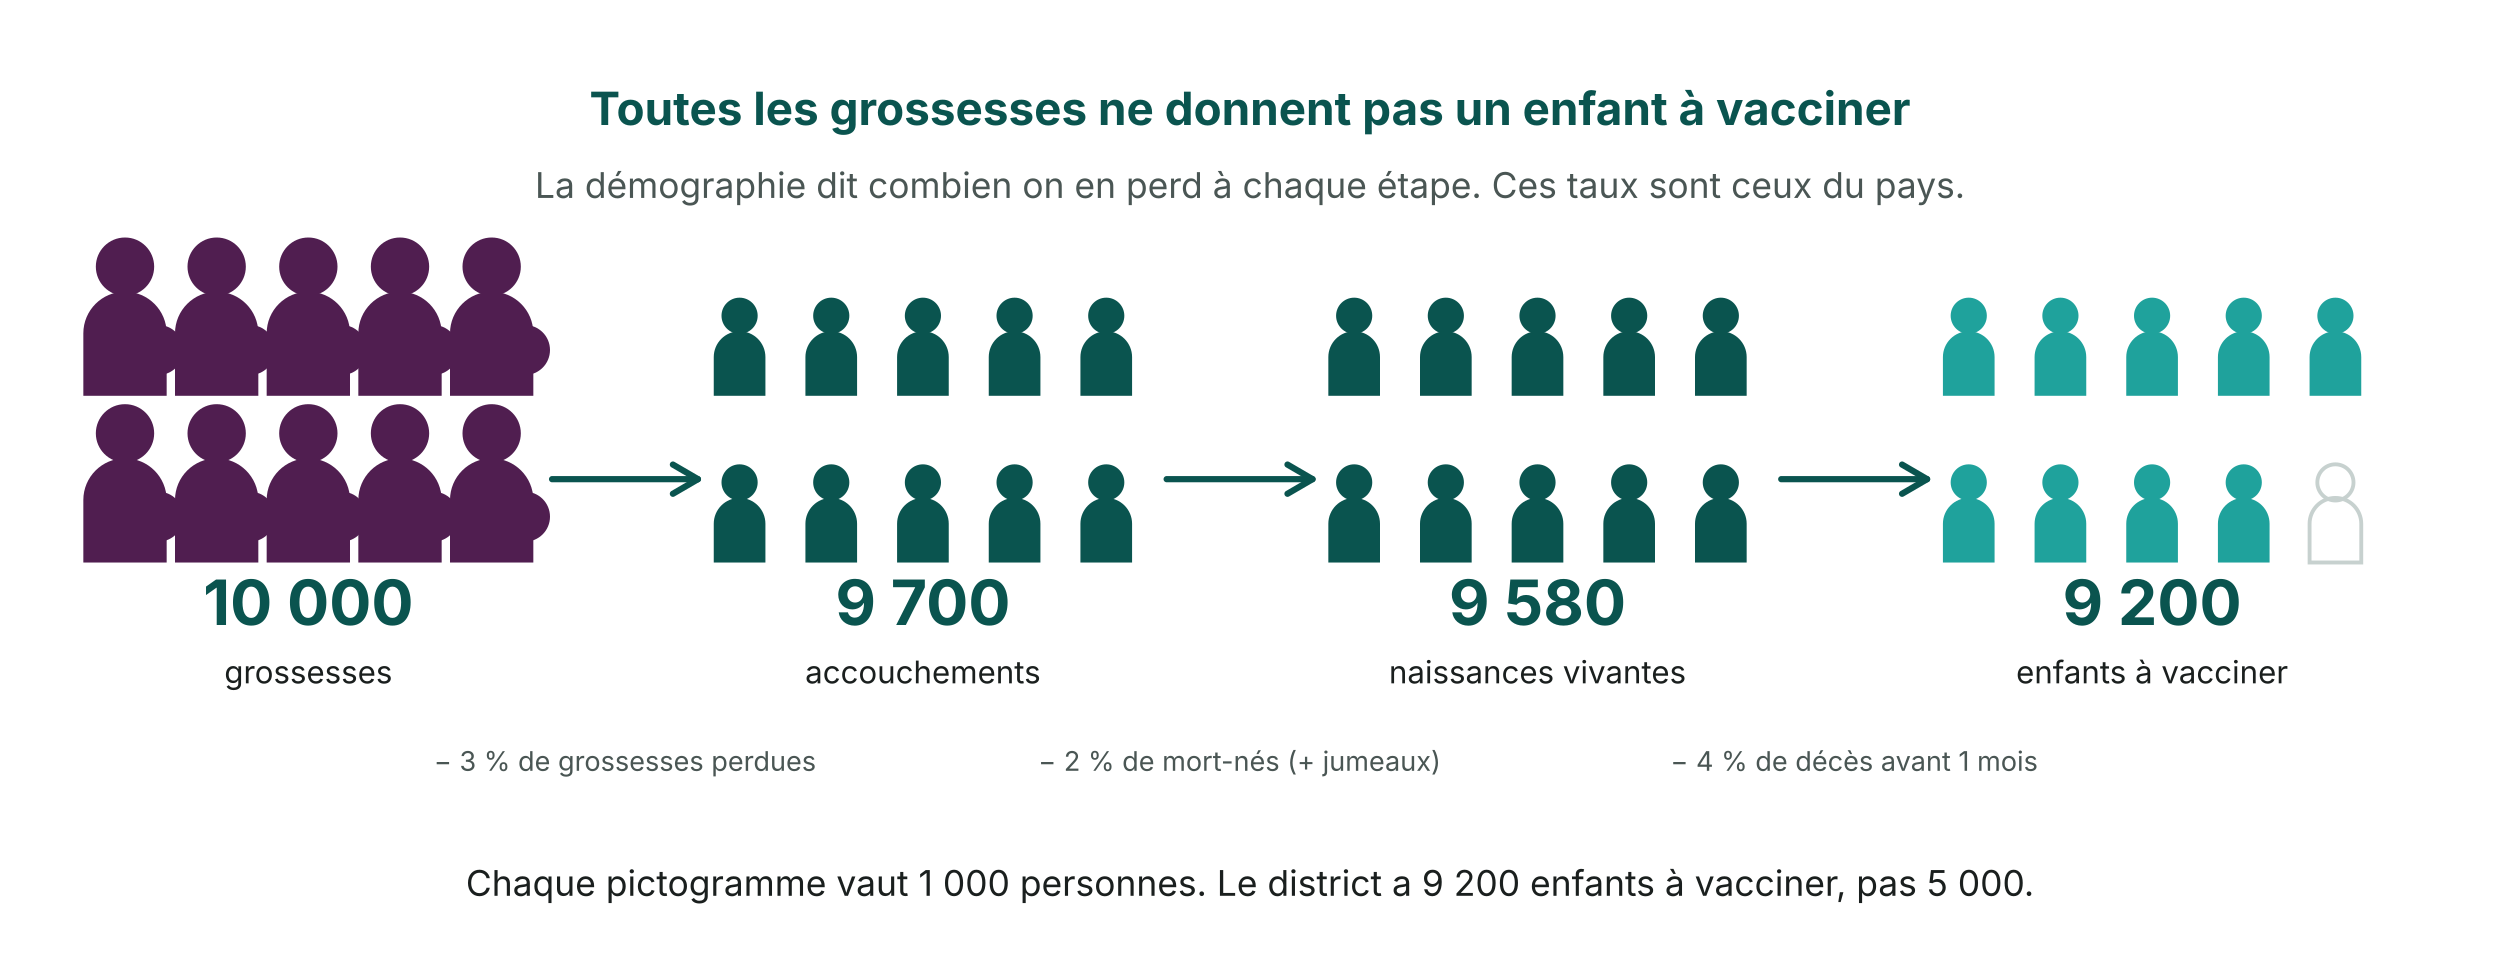
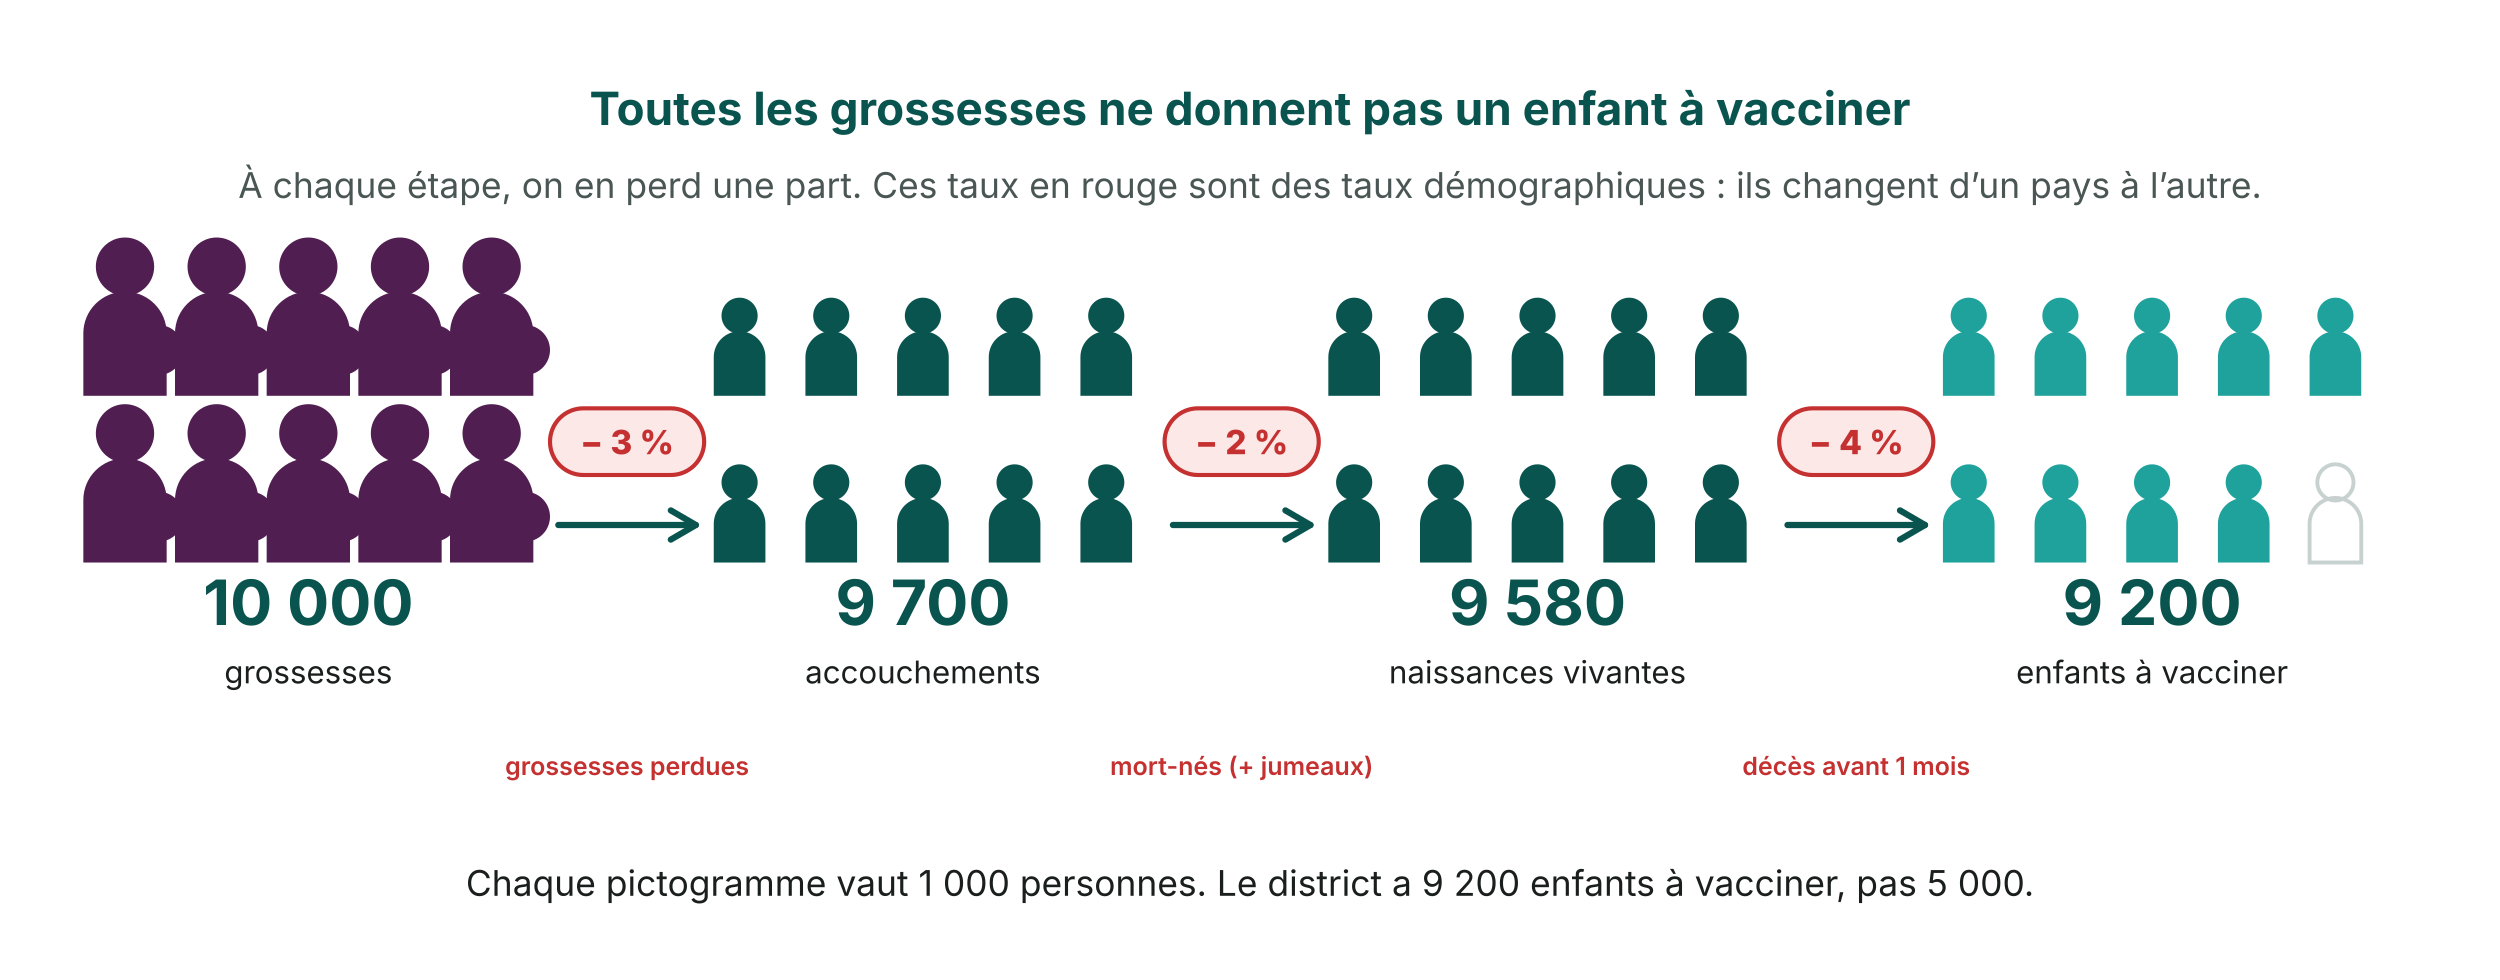
<svg xmlns="http://www.w3.org/2000/svg" viewBox="0 0 1200 470" font-family="Inter, -apple-system, 'Segoe UI', Roboto, sans-serif">
  <circle cx="60" cy="128" r="14" fill="#501E50" />
  <path d="M40,190 v-30 a20,20 0 0 1 40,0 v30 z" fill="#501E50" />
  <circle cx="76" cy="168" r="12" fill="#501E50" />
  <circle cx="104" cy="128" r="14" fill="#501E50" />
  <path d="M84,190 v-30 a20,20 0 0 1 40,0 v30 z" fill="#501E50" />
  <circle cx="120" cy="168" r="12" fill="#501E50" />
  <circle cx="148" cy="128" r="14" fill="#501E50" />
  <path d="M128,190 v-30 a20,20 0 0 1 40,0 v30 z" fill="#501E50" />
  <circle cx="164" cy="168" r="12" fill="#501E50" />
  <circle cx="192" cy="128" r="14" fill="#501E50" />
  <path d="M172,190 v-30 a20,20 0 0 1 40,0 v30 z" fill="#501E50" />
  <circle cx="208" cy="168" r="12" fill="#501E50" />
  <circle cx="236" cy="128" r="14" fill="#501E50" />
  <path d="M216,190 v-30 a20,20 0 0 1 40,0 v30 z" fill="#501E50" />
  <circle cx="252" cy="168" r="12" fill="#501E50" />
  <circle cx="60" cy="208" r="14" fill="#501E50" />
  <path d="M40,270 v-30 a20,20 0 0 1 40,0 v30 z" fill="#501E50" />
  <circle cx="76" cy="248" r="12" fill="#501E50" />
  <circle cx="104" cy="208" r="14" fill="#501E50" />
  <path d="M84,270 v-30 a20,20 0 0 1 40,0 v30 z" fill="#501E50" />
  <circle cx="120" cy="248" r="12" fill="#501E50" />
  <circle cx="148" cy="208" r="14" fill="#501E50" />
  <path d="M128,270 v-30 a20,20 0 0 1 40,0 v30 z" fill="#501E50" />
  <circle cx="164" cy="248" r="12" fill="#501E50" />
  <circle cx="192" cy="208" r="14" fill="#501E50" />
  <path d="M172,270 v-30 a20,20 0 0 1 40,0 v30 z" fill="#501E50" />
  <circle cx="208" cy="248" r="12" fill="#501E50" />
  <circle cx="236" cy="208" r="14" fill="#501E50" />
  <path d="M216,270 v-30 a20,20 0 0 1 40,0 v30 z" fill="#501E50" />
  <circle cx="252" cy="248" r="12" fill="#501E50" />
  <text x="148" y="300" text-anchor="middle" font-size="30" font-weight="700" fill="#0A544F">10 000</text>
  <text x="148" y="328" text-anchor="middle" font-size="15" font-weight="400" fill="#1A1F1E">grossesses</text>
-   <line x1="265" y1="230" x2="335" y2="230" stroke="#0A544F" stroke-width="3" stroke-linecap="round" />
-   <polyline points="323,237 335,230 323,223" fill="none" stroke="#0A544F" stroke-width="3" stroke-linecap="round" stroke-linejoin="round" />
-   <text x="300" y="370" text-anchor="middle" font-size="13" font-weight="400" fill="#4A5654">− 3 % de grossesses perdues</text>
+   <rect x="264" y="196" width="74" height="32" rx="16" fill="#FDE8E8" stroke="#C53030" stroke-width="2" />
+   <text x="301" y="218" text-anchor="middle" font-size="16" font-weight="800" fill="#C53030">− 3 %</text>
+   <line x1="268" y1="252" x2="334" y2="252" stroke="#0A544F" stroke-width="3" stroke-linecap="round" />
+   <polyline points="322,259 334,252 322,245" fill="none" stroke="#0A544F" stroke-width="3" stroke-linecap="round" stroke-linejoin="round" />
+   <text x="301" y="372" text-anchor="middle" font-size="12" font-weight="600" fill="#C53030">grossesses perdues</text>
  <circle cx="355" cy="151.56" r="8.68" fill="#0A544F" />
  <path d="M342.6,190 v-18.6 a12.4,12.4 0 0 1 24.8,0 v18.6 z" fill="#0A544F" />
  <circle cx="399" cy="151.56" r="8.68" fill="#0A544F" />
  <path d="M386.6,190 v-18.6 a12.4,12.4 0 0 1 24.8,0 v18.6 z" fill="#0A544F" />
  <circle cx="443" cy="151.56" r="8.68" fill="#0A544F" />
  <path d="M430.6,190 v-18.6 a12.4,12.4 0 0 1 24.8,0 v18.6 z" fill="#0A544F" />
  <circle cx="487" cy="151.56" r="8.68" fill="#0A544F" />
  <path d="M474.6,190 v-18.6 a12.4,12.4 0 0 1 24.8,0 v18.6 z" fill="#0A544F" />
  <circle cx="531" cy="151.56" r="8.68" fill="#0A544F" />
  <path d="M518.6,190 v-18.6 a12.4,12.4 0 0 1 24.8,0 v18.6 z" fill="#0A544F" />
  <circle cx="355" cy="231.56" r="8.68" fill="#0A544F" />
  <path d="M342.6,270 v-18.6 a12.4,12.4 0 0 1 24.8,0 v18.6 z" fill="#0A544F" />
  <circle cx="399" cy="231.56" r="8.68" fill="#0A544F" />
  <path d="M386.6,270 v-18.6 a12.4,12.4 0 0 1 24.8,0 v18.6 z" fill="#0A544F" />
  <circle cx="443" cy="231.56" r="8.68" fill="#0A544F" />
  <path d="M430.6,270 v-18.6 a12.4,12.4 0 0 1 24.8,0 v18.6 z" fill="#0A544F" />
  <circle cx="487" cy="231.56" r="8.68" fill="#0A544F" />
  <path d="M474.6,270 v-18.6 a12.4,12.4 0 0 1 24.8,0 v18.6 z" fill="#0A544F" />
  <circle cx="531" cy="231.56" r="8.68" fill="#0A544F" />
  <path d="M518.6,270 v-18.6 a12.4,12.4 0 0 1 24.8,0 v18.6 z" fill="#0A544F" />
  <text x="443" y="300" text-anchor="middle" font-size="30" font-weight="700" fill="#0A544F">9 700</text>
  <text x="443" y="328" text-anchor="middle" font-size="15" font-weight="400" fill="#1A1F1E">accouchements</text>
-   <line x1="560" y1="230" x2="630" y2="230" stroke="#0A544F" stroke-width="3" stroke-linecap="round" />
-   <polyline points="618,237 630,230 618,223" fill="none" stroke="#0A544F" stroke-width="3" stroke-linecap="round" stroke-linejoin="round" />
-   <text x="595" y="370" text-anchor="middle" font-size="13" font-weight="400" fill="#4A5654">− 2 % de mort-nés (+ jumeaux)</text>
+   <rect x="559" y="196" width="74" height="32" rx="16" fill="#FDE8E8" stroke="#C53030" stroke-width="2" />
+   <text x="596" y="218" text-anchor="middle" font-size="16" font-weight="800" fill="#C53030">− 2 %</text>
+   <line x1="563" y1="252" x2="629" y2="252" stroke="#0A544F" stroke-width="3" stroke-linecap="round" />
+   <polyline points="617,259 629,252 617,245" fill="none" stroke="#0A544F" stroke-width="3" stroke-linecap="round" stroke-linejoin="round" />
+   <text x="596" y="372" text-anchor="middle" font-size="12" font-weight="600" fill="#C53030">mort-nés (+ jumeaux)</text>
  <circle cx="650" cy="151.56" r="8.68" fill="#0A544F" />
  <path d="M637.6,190 v-18.6 a12.4,12.4 0 0 1 24.8,0 v18.6 z" fill="#0A544F" />
  <circle cx="694" cy="151.56" r="8.68" fill="#0A544F" />
  <path d="M681.6,190 v-18.6 a12.4,12.4 0 0 1 24.8,0 v18.6 z" fill="#0A544F" />
  <circle cx="738" cy="151.56" r="8.68" fill="#0A544F" />
  <path d="M725.6,190 v-18.6 a12.4,12.4 0 0 1 24.8,0 v18.6 z" fill="#0A544F" />
  <circle cx="782" cy="151.56" r="8.68" fill="#0A544F" />
  <path d="M769.6,190 v-18.6 a12.4,12.4 0 0 1 24.8,0 v18.6 z" fill="#0A544F" />
  <circle cx="826" cy="151.56" r="8.68" fill="#0A544F" />
  <path d="M813.6,190 v-18.6 a12.4,12.4 0 0 1 24.8,0 v18.6 z" fill="#0A544F" />
  <circle cx="650" cy="231.56" r="8.68" fill="#0A544F" />
  <path d="M637.6,270 v-18.6 a12.4,12.4 0 0 1 24.8,0 v18.6 z" fill="#0A544F" />
  <circle cx="694" cy="231.56" r="8.68" fill="#0A544F" />
  <path d="M681.6,270 v-18.6 a12.4,12.4 0 0 1 24.8,0 v18.6 z" fill="#0A544F" />
  <circle cx="738" cy="231.56" r="8.68" fill="#0A544F" />
  <path d="M725.6,270 v-18.6 a12.4,12.4 0 0 1 24.8,0 v18.6 z" fill="#0A544F" />
  <circle cx="782" cy="231.56" r="8.68" fill="#0A544F" />
  <path d="M769.6,270 v-18.6 a12.4,12.4 0 0 1 24.8,0 v18.6 z" fill="#0A544F" />
  <circle cx="826" cy="231.56" r="8.68" fill="#0A544F" />
  <path d="M813.6,270 v-18.6 a12.4,12.4 0 0 1 24.8,0 v18.6 z" fill="#0A544F" />
  <text x="738" y="300" text-anchor="middle" font-size="30" font-weight="700" fill="#0A544F">9 580</text>
  <text x="738" y="328" text-anchor="middle" font-size="15" font-weight="400" fill="#1A1F1E">naissances vivantes</text>
-   <line x1="855" y1="230" x2="925" y2="230" stroke="#0A544F" stroke-width="3" stroke-linecap="round" />
-   <polyline points="913,237 925,230 913,223" fill="none" stroke="#0A544F" stroke-width="3" stroke-linecap="round" stroke-linejoin="round" />
-   <text x="890" y="370" text-anchor="middle" font-size="13" font-weight="400" fill="#4A5654">− 4 % de décès avant 1 mois</text>
+   <rect x="854" y="196" width="74" height="32" rx="16" fill="#FDE8E8" stroke="#C53030" stroke-width="2" />
+   <text x="891" y="218" text-anchor="middle" font-size="16" font-weight="800" fill="#C53030">− 4 %</text>
+   <line x1="858" y1="252" x2="924" y2="252" stroke="#0A544F" stroke-width="3" stroke-linecap="round" />
+   <polyline points="912,259 924,252 912,245" fill="none" stroke="#0A544F" stroke-width="3" stroke-linecap="round" stroke-linejoin="round" />
+   <text x="891" y="372" text-anchor="middle" font-size="12" font-weight="600" fill="#C53030">décès avant 1 mois</text>
  <circle cx="945" cy="151.56" r="8.68" fill="#1FA29C" />
  <path d="M932.6,190 v-18.6 a12.4,12.4 0 0 1 24.8,0 v18.6 z" fill="#1FA29C" />
  <circle cx="989" cy="151.56" r="8.68" fill="#1FA29C" />
  <path d="M976.6,190 v-18.6 a12.4,12.4 0 0 1 24.8,0 v18.6 z" fill="#1FA29C" />
  <circle cx="1033" cy="151.56" r="8.68" fill="#1FA29C" />
  <path d="M1020.6,190 v-18.6 a12.4,12.4 0 0 1 24.8,0 v18.6 z" fill="#1FA29C" />
  <circle cx="1077" cy="151.56" r="8.68" fill="#1FA29C" />
  <path d="M1064.6,190 v-18.6 a12.4,12.4 0 0 1 24.8,0 v18.6 z" fill="#1FA29C" />
  <circle cx="1121" cy="151.56" r="8.68" fill="#1FA29C" />
  <path d="M1108.6,190 v-18.6 a12.4,12.4 0 0 1 24.8,0 v18.6 z" fill="#1FA29C" />
  <circle cx="945" cy="231.56" r="8.68" fill="#1FA29C" />
  <path d="M932.6,270 v-18.6 a12.4,12.4 0 0 1 24.8,0 v18.6 z" fill="#1FA29C" />
  <circle cx="989" cy="231.56" r="8.68" fill="#1FA29C" />
  <path d="M976.6,270 v-18.6 a12.4,12.4 0 0 1 24.8,0 v18.6 z" fill="#1FA29C" />
  <circle cx="1033" cy="231.56" r="8.68" fill="#1FA29C" />
  <path d="M1020.6,270 v-18.6 a12.4,12.4 0 0 1 24.8,0 v18.6 z" fill="#1FA29C" />
  <circle cx="1077" cy="231.56" r="8.68" fill="#1FA29C" />
  <path d="M1064.6,270 v-18.6 a12.4,12.4 0 0 1 24.8,0 v18.6 z" fill="#1FA29C" />
  <circle cx="1121" cy="231.56" r="8.68" fill="none" stroke="#C7D1CF" stroke-width="1.86" />
  <path d="M1108.6,270 v-18.6 a12.4,12.4 0 0 1 24.8,0 v18.6 z" fill="none" stroke="#C7D1CF" stroke-width="1.86" />
  <text x="1033" y="300" text-anchor="middle" font-size="30" font-weight="700" fill="#0A544F">9 200</text>
  <text x="1033" y="328" text-anchor="middle" font-size="15" font-weight="400" fill="#1A1F1E">enfants à vacciner</text>
  <text x="600" y="60" text-anchor="middle" font-size="22" font-weight="700" fill="#0A544F">Toutes les grossesses ne donnent pas un enfant à vacciner</text>
-   <text x="600" y="95" text-anchor="middle" font-size="17" font-weight="400" fill="#4A5654">La démographie dit combien on en perd à chaque étape. Ces taux sont ceux du pays.</text>
+   <text x="600" y="95" text-anchor="middle" font-size="17" font-weight="400" fill="#4A5654">À chaque étape, on en perd une part. Ces taux en rouge sont des taux démographiques : ils changent d’un pays à l’autre.</text>
  <text x="600" y="430" text-anchor="middle" font-size="17" font-weight="400" fill="#1A1F1E">Chaque pictogramme vaut 1 000 personnes. Le district a 9 200 enfants à vacciner, pas 5 000.</text>
</svg>
